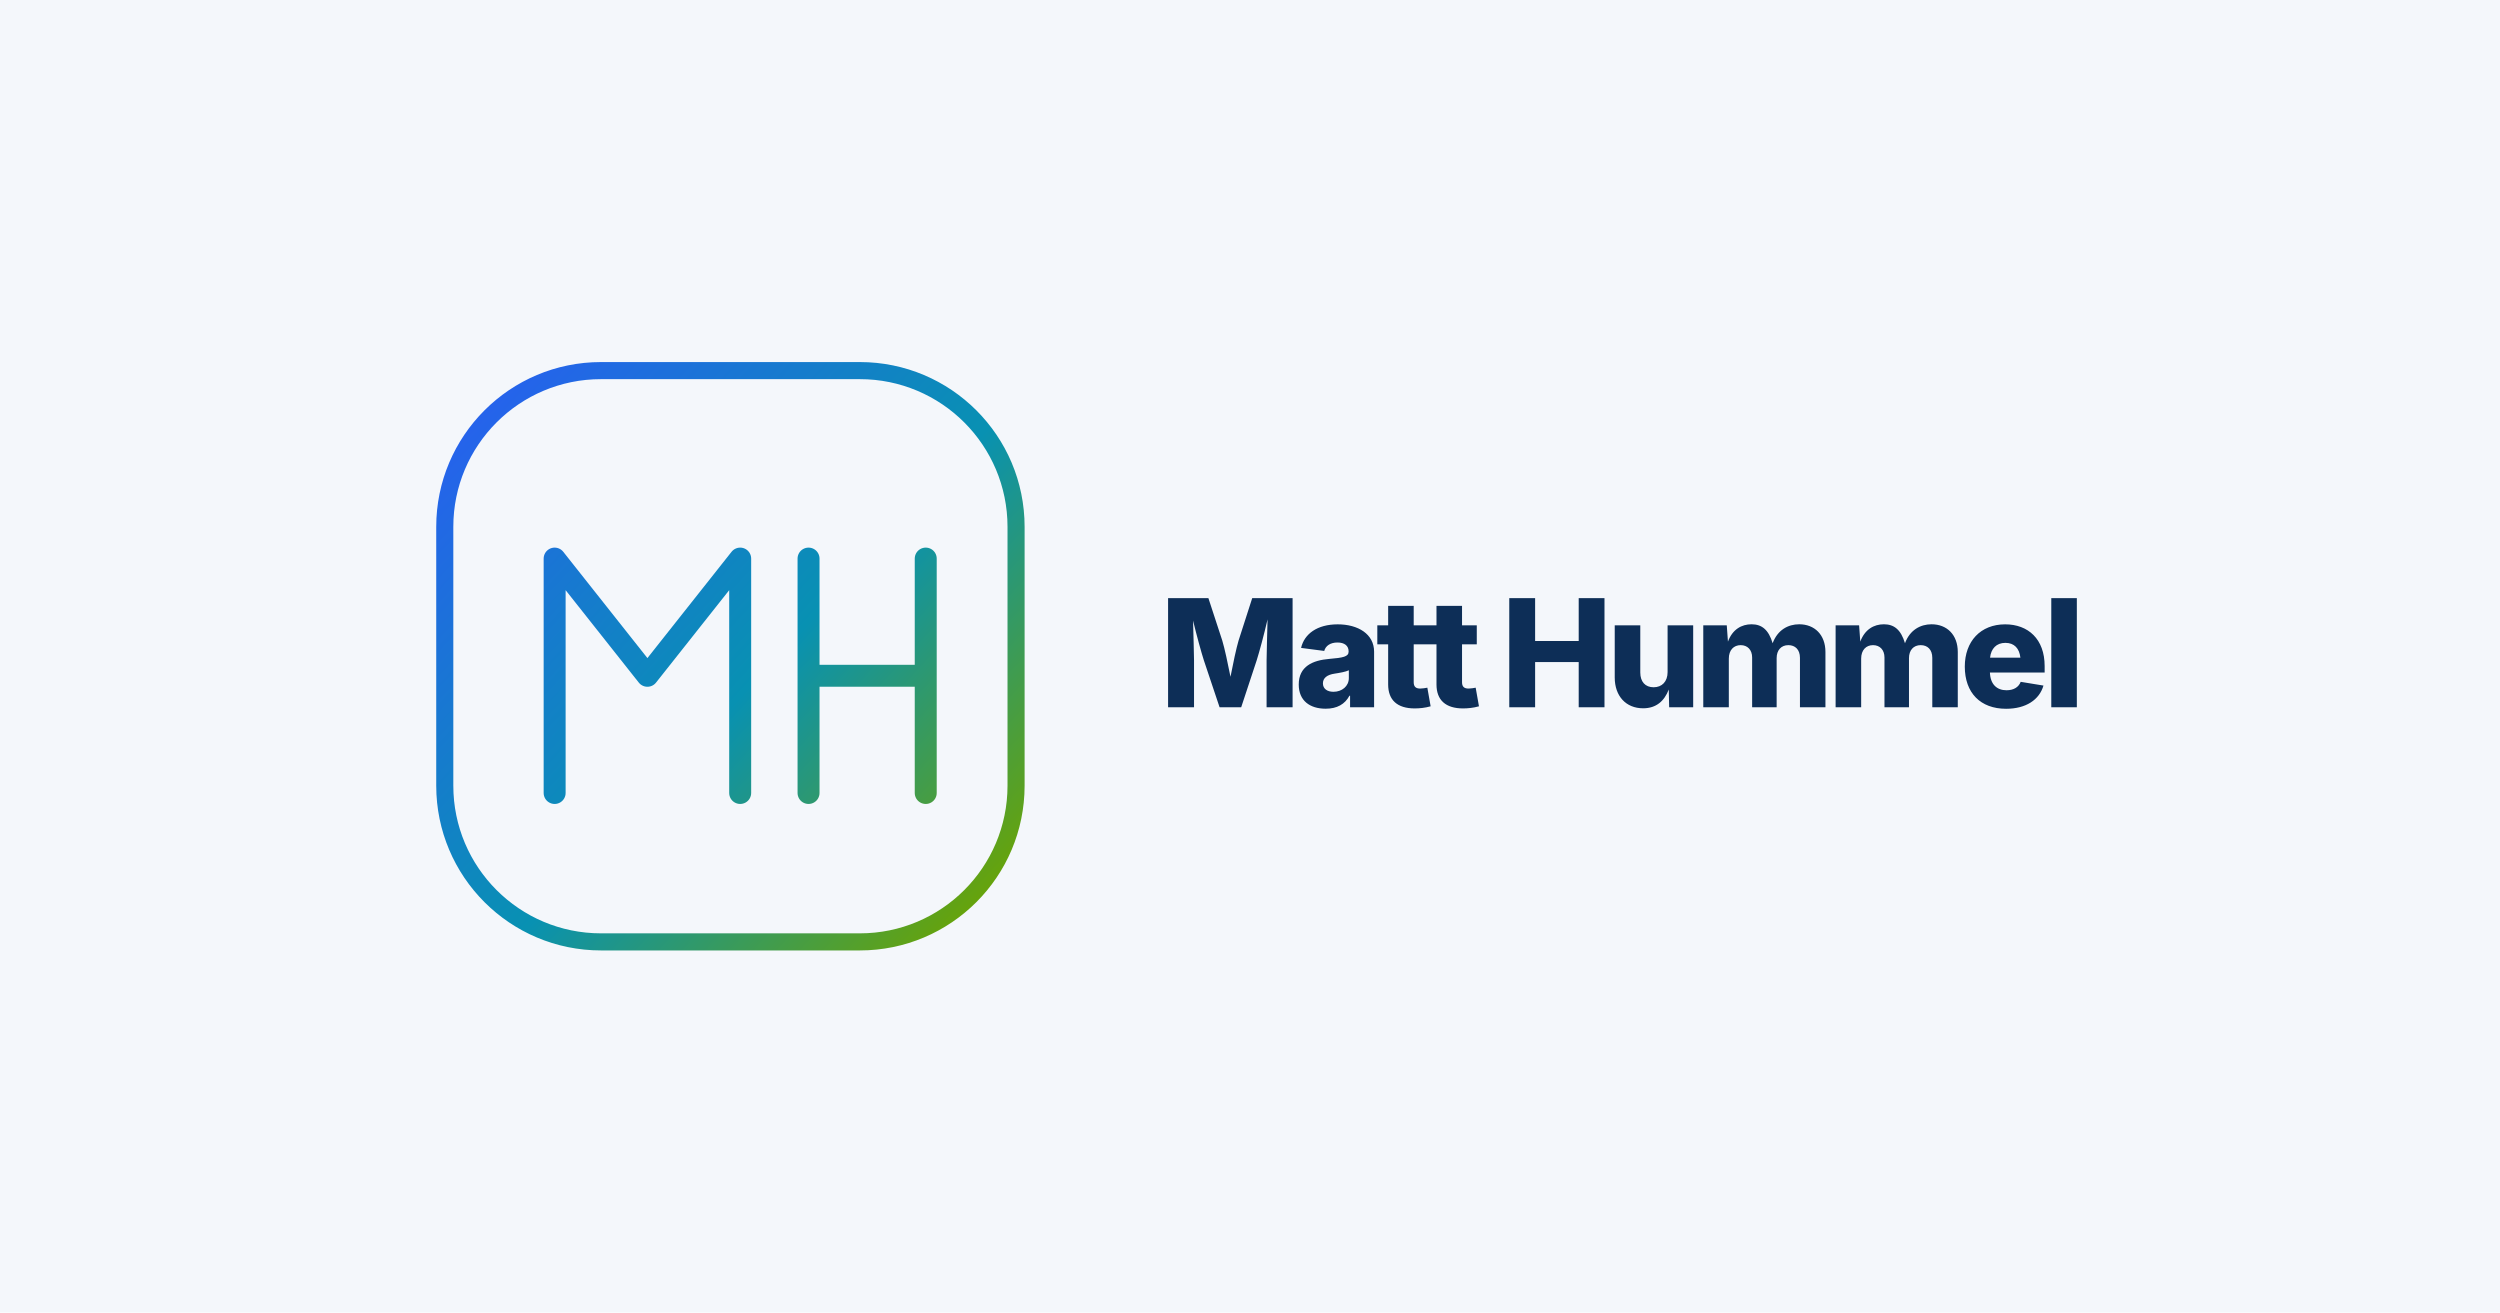
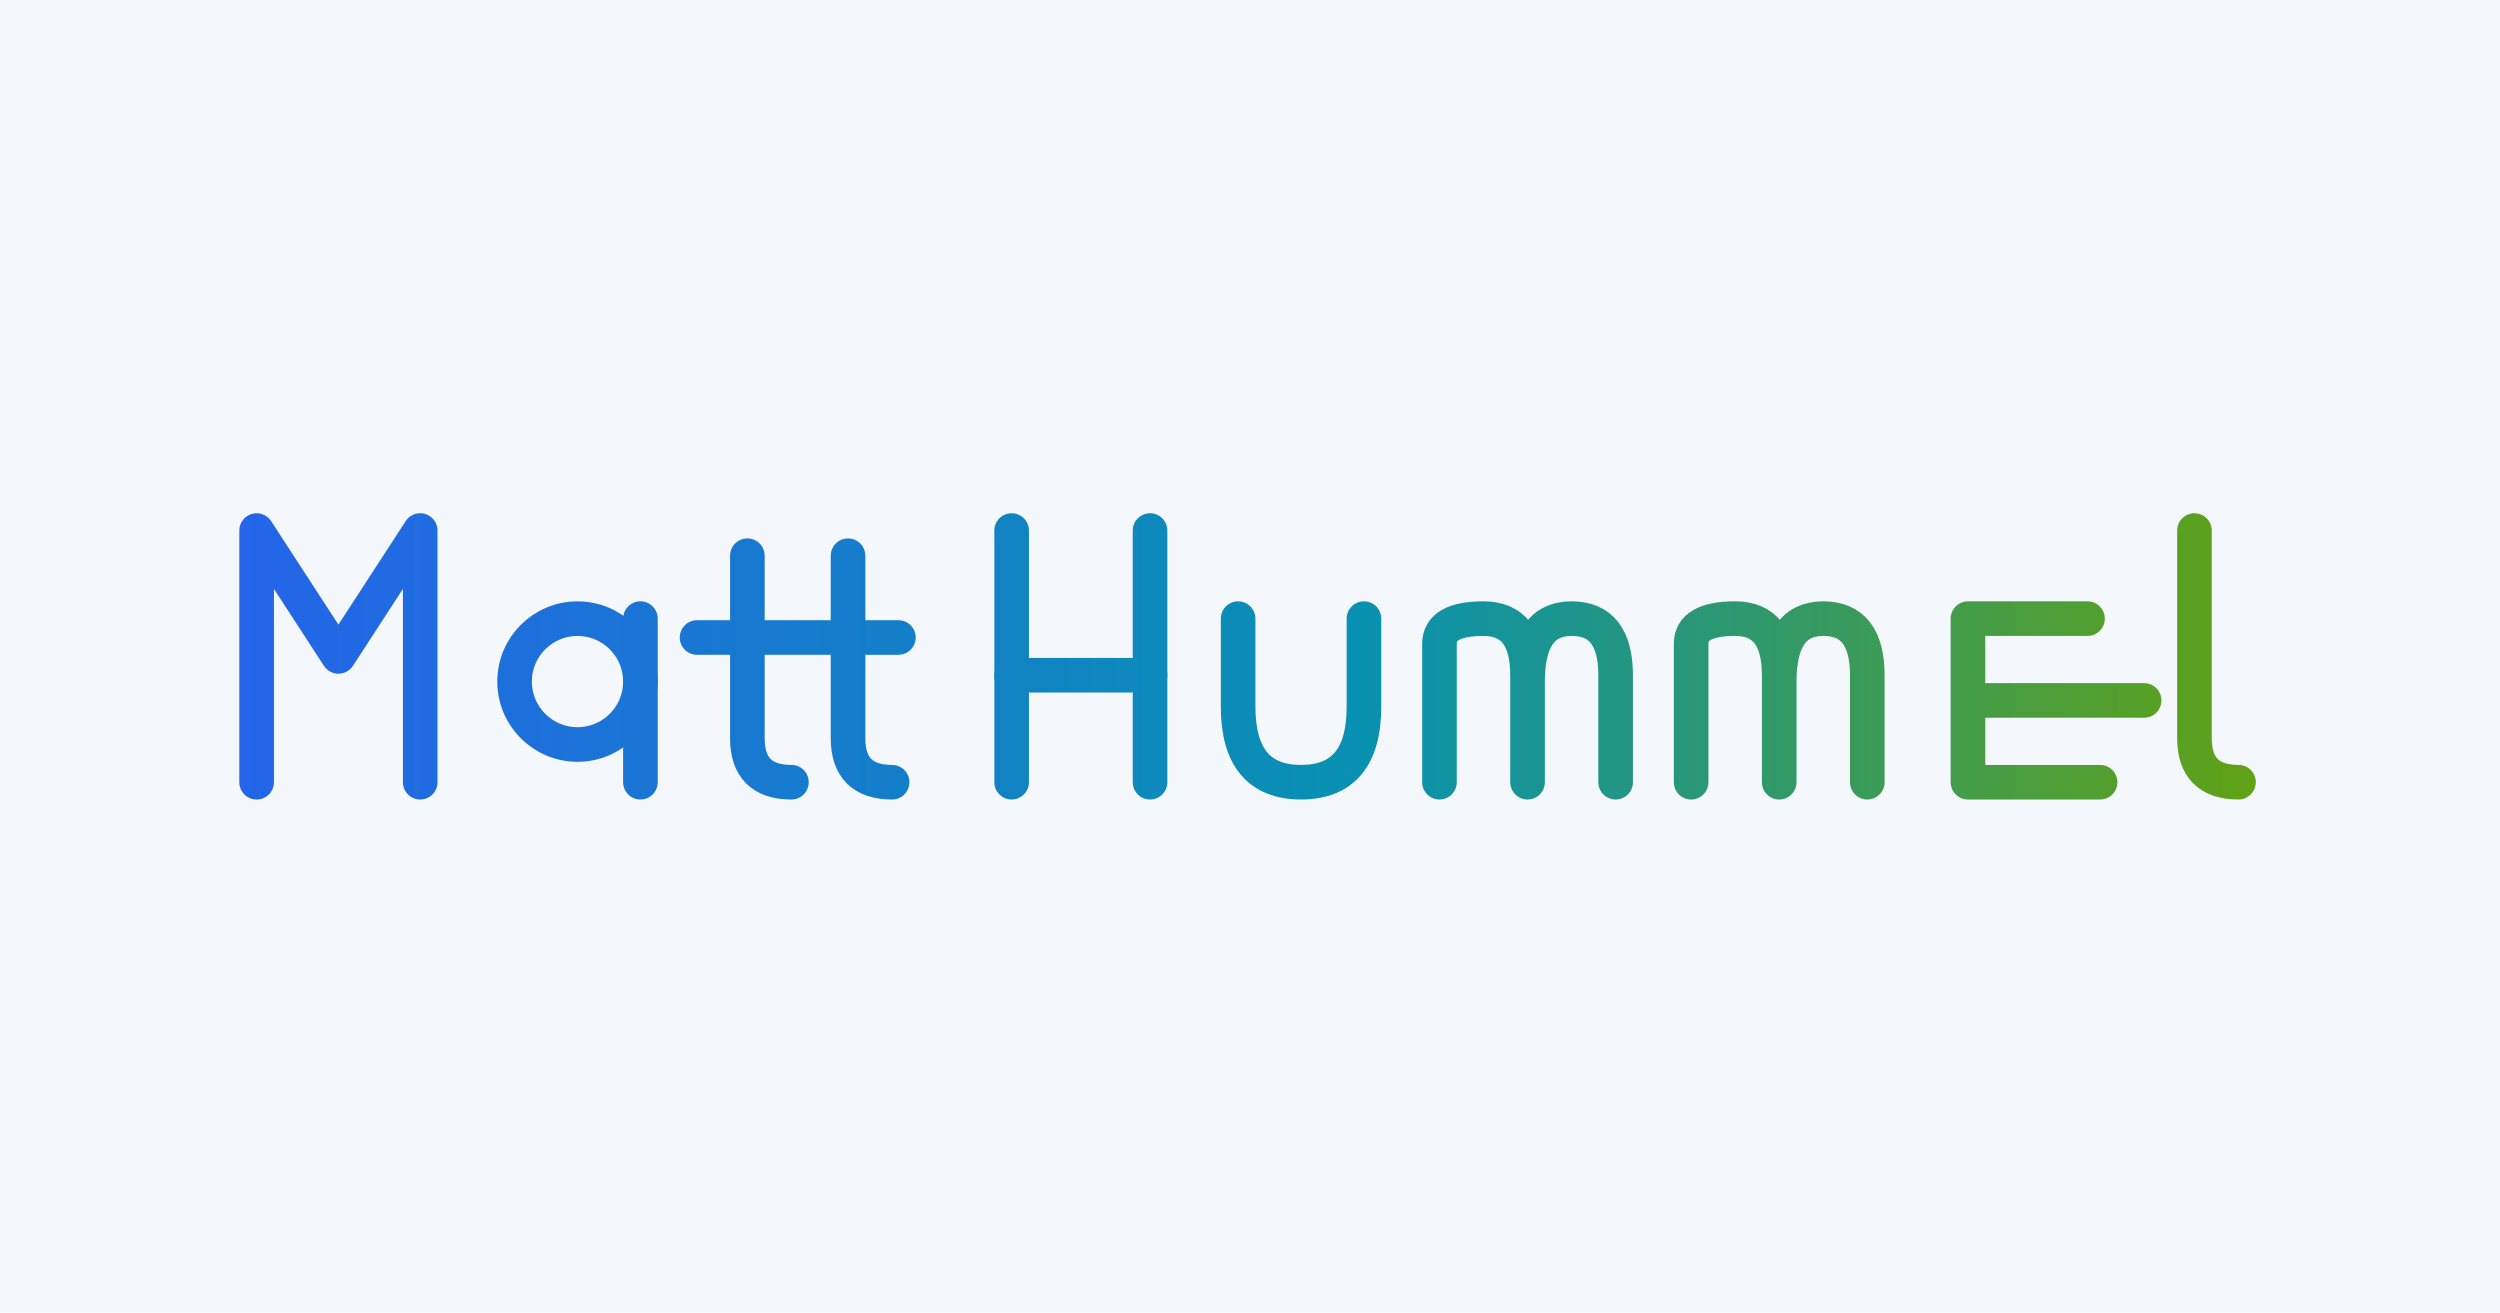
- <svg xmlns="http://www.w3.org/2000/svg" viewBox="0 0 1200 630" width="1200" height="630" preserveAspectRatio="xMidYMid meet" role="img" aria-labelledby="mhTitle">
+ <svg xmlns="http://www.w3.org/2000/svg" viewBox="0 0 1200.0 630.0" width="1200.0" height="630.0" preserveAspectRatio="xMidYMid meet" role="img" aria-labelledby="mhTitle">
  <style>
      svg { max-width: 100%; height: auto; }
-       </style>
+     </style>
  <defs>
-     <linearGradient id="mhLight" x1="6" y1="8" x2="58" y2="56" gradientUnits="userSpaceOnUse">
+     <linearGradient id="mhLight" x1="0" y1="0" x2="668.0" y2="0" gradientUnits="userSpaceOnUse">
      <stop offset="0" stop-color="#2563eb" />
      <stop offset="0.55" stop-color="#0891b2" />
      <stop offset="1" stop-color="#65a30d" />
    </linearGradient>
  </defs>
-   <g>
-     <rect width="1200" height="630" fill="#f4f7fb" />
-     <g transform="translate(200.6 165.0) scale(4.6875)">
-       <g stroke="url(#mhLight)" fill="none" stroke-linecap="round" stroke-linejoin="round">
-         <rect x="2.75" y="2.75" width="58.5" height="58.5" rx="16" stroke-width="1.75" />
-         <path d="M14 46V22l9.5 12 9.5-12v24" stroke-width="2.25" />
-         <path d="M40 22v24M52 22v24M40 34h12" stroke-width="2.25" />
-       </g>
+   <rect width="1200" height="630" fill="#f4f7fb" />
+   <g transform="translate(96.0 230.5) scale(1.51)">
+     <g fill="none" stroke="url(#mhLight)" stroke-width="11" stroke-linecap="round" stroke-linejoin="round">
+       <path d="M 18.0 96 V 16 L 44.0 56 L 70.0 16 V 96" />
+       <path d="M 140.0 44.0 V 96" />
+       <path d="M 140.0 64.0 A 20 20 0 1 0 140.0 64.02" />
+       <path d="M 158.0 50 H 222.0" />
+       <path d="M 174.0 24 V 82 Q 174.0 96 188.0 96" />
+       <path d="M 206.0 24 V 82 Q 206.0 96 220.0 96" />
+       <path d="M 258.0 16 V 96" />
+       <path d="M 302.0 16 V 96" />
+       <path d="M 258.0 62 H 302.0" />
+       <path d="M 330.0 44 V 72 Q 330.0 96 350.0 96 Q 370.0 96 370.0 72 V 44" />
+       <path d="M 394.0 96 V 52.0 Q 394.0 44 408.0 44 Q 422.0 44 422.0 62.0 V 96 M 422.0 64.0 Q 422.0 44 436.0 44 Q 450.0 44 450.0 62.0 V 96" />
+       <path d="M 474.0 96 V 52.0 Q 474.0 44 488.0 44 Q 502.0 44 502.0 62.0 V 96 M 502.0 64.0 Q 502.0 44 516.0 44 Q 530.0 44 530.0 62.0 V 96" />
+       <path d="M 562 44 V 96 M 562 44 H 600 M 562 70 H 618 M 562 96 H 604" />
+       <path d="M 634.0 16 V 82 Q 634.0 96 648.0 96" />
    </g>
-     <text x="556.6" y="339.48" fill="#0d2e57" font-family="Inter, system-ui, sans-serif" font-size="72" font-weight="800" letter-spacing="-0.045em">Matt Hummel</text>
  </g>
</svg>
